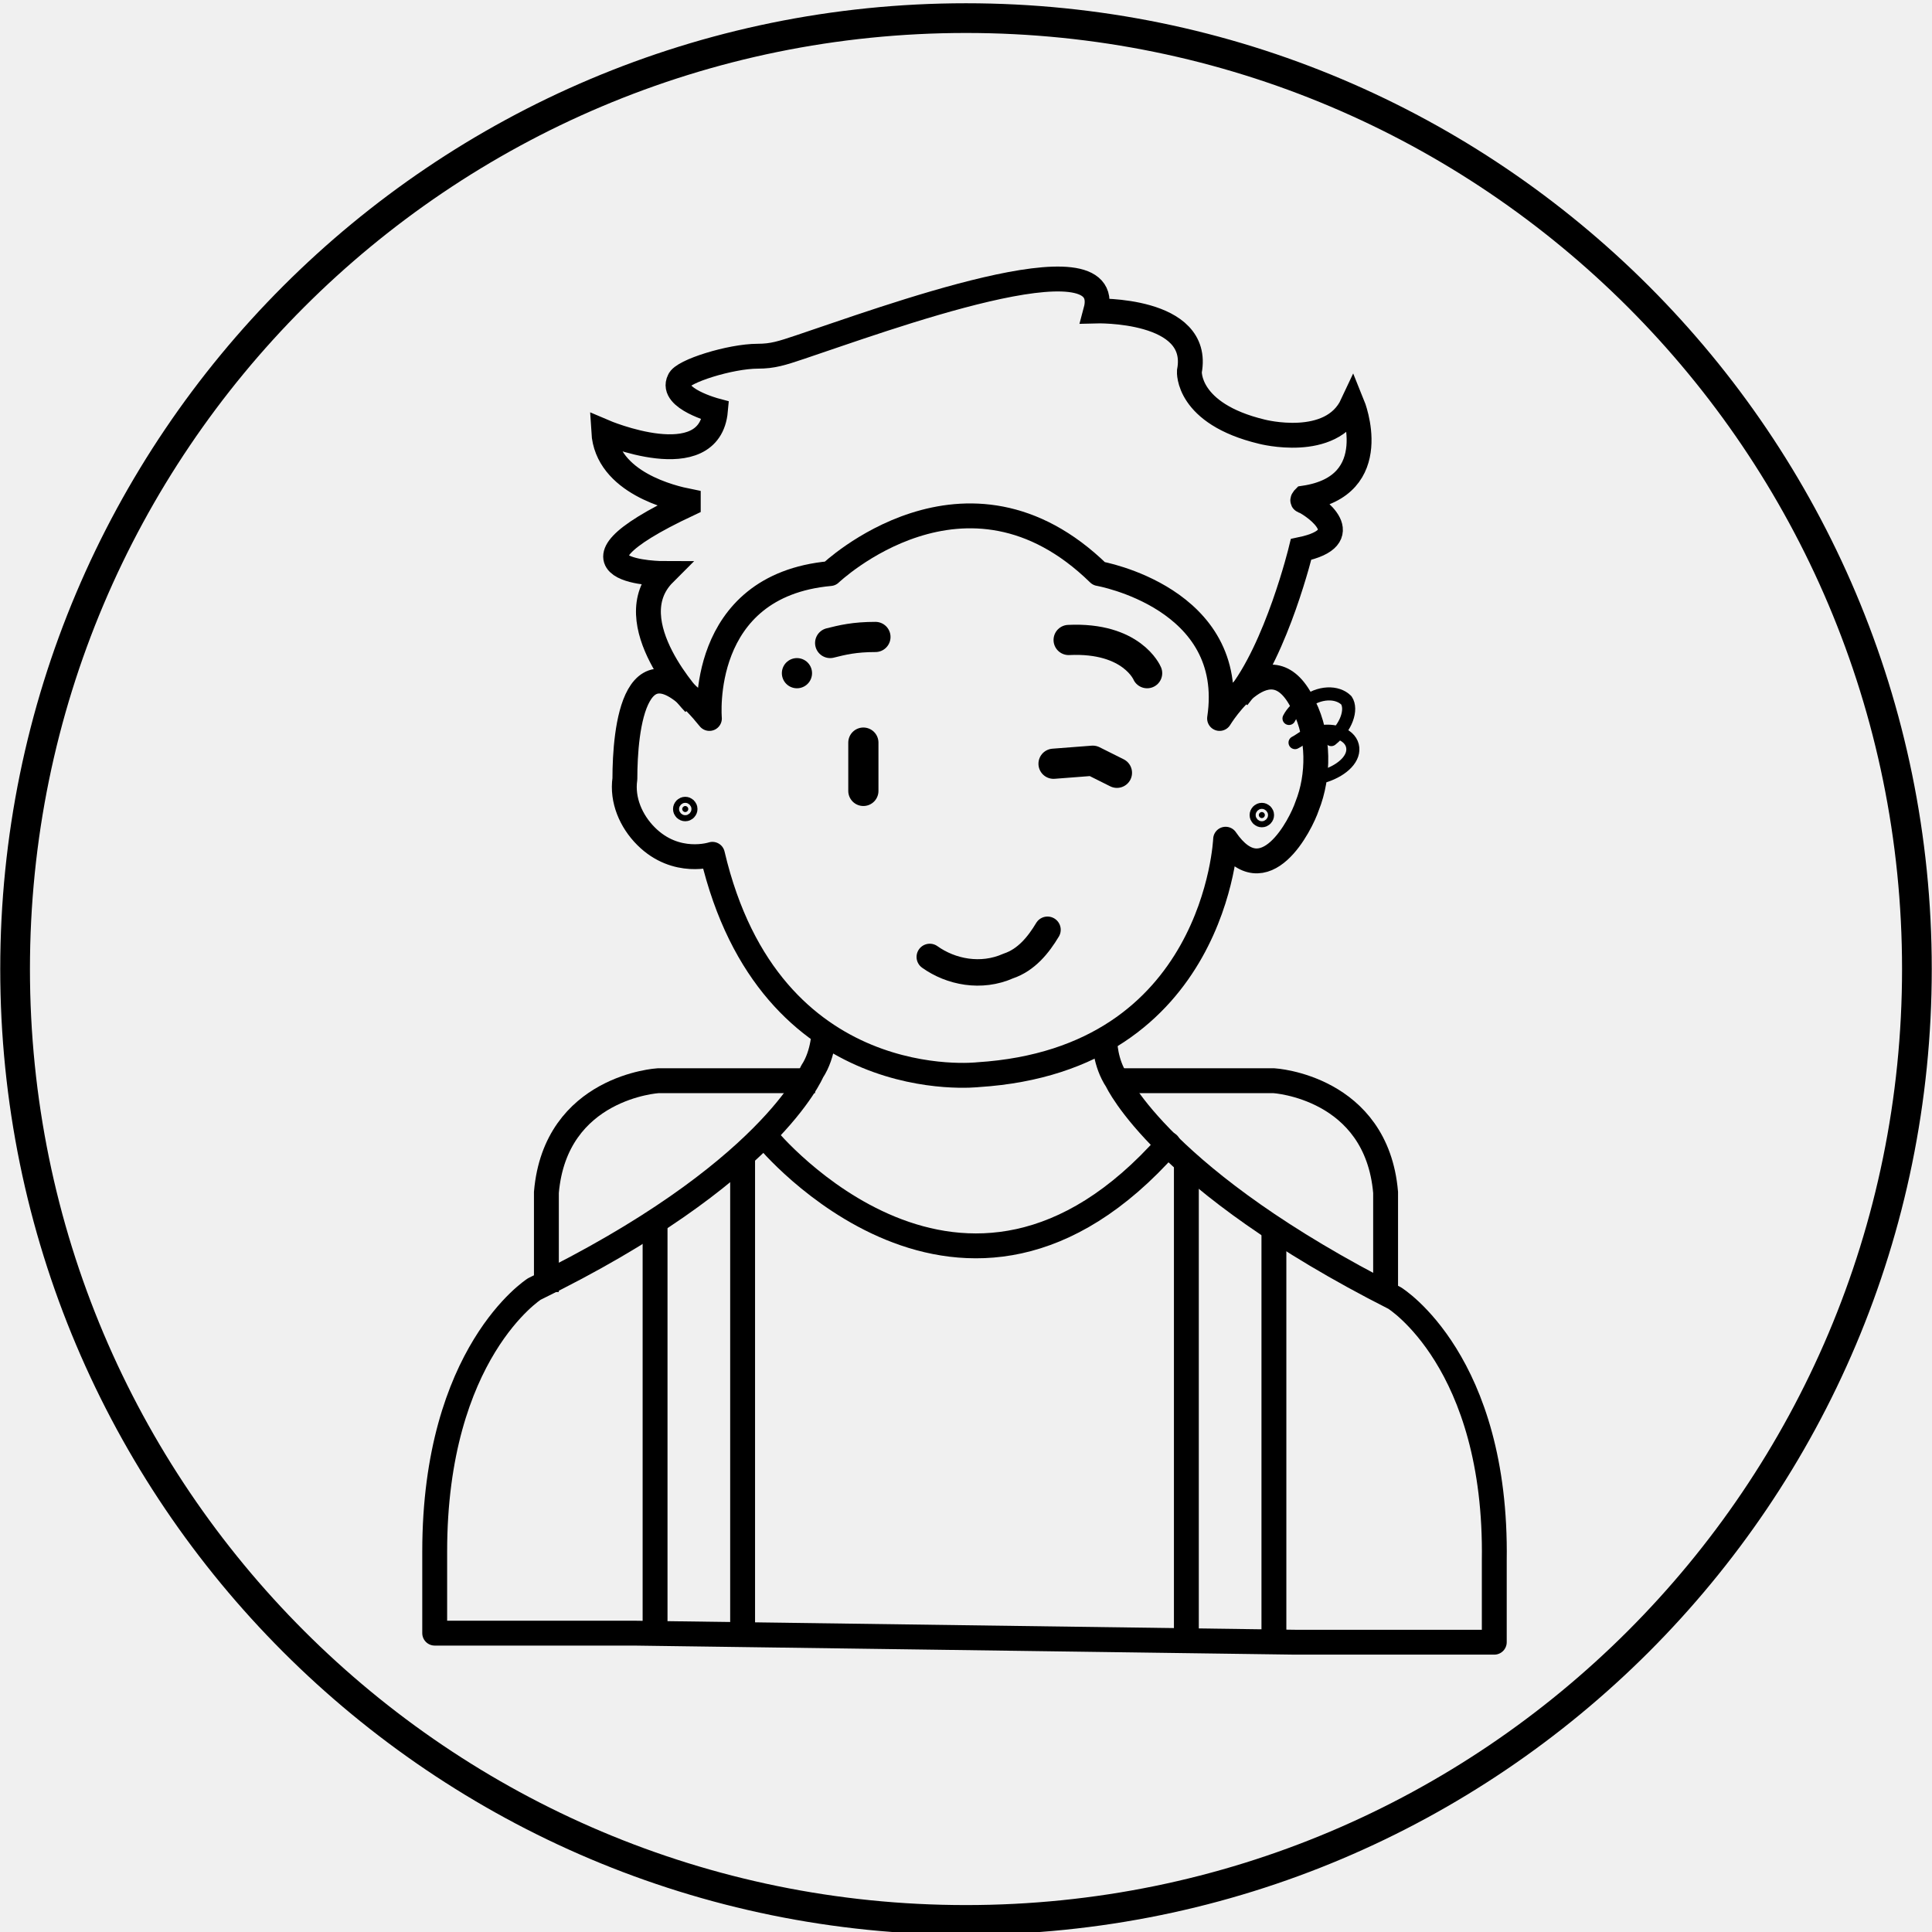
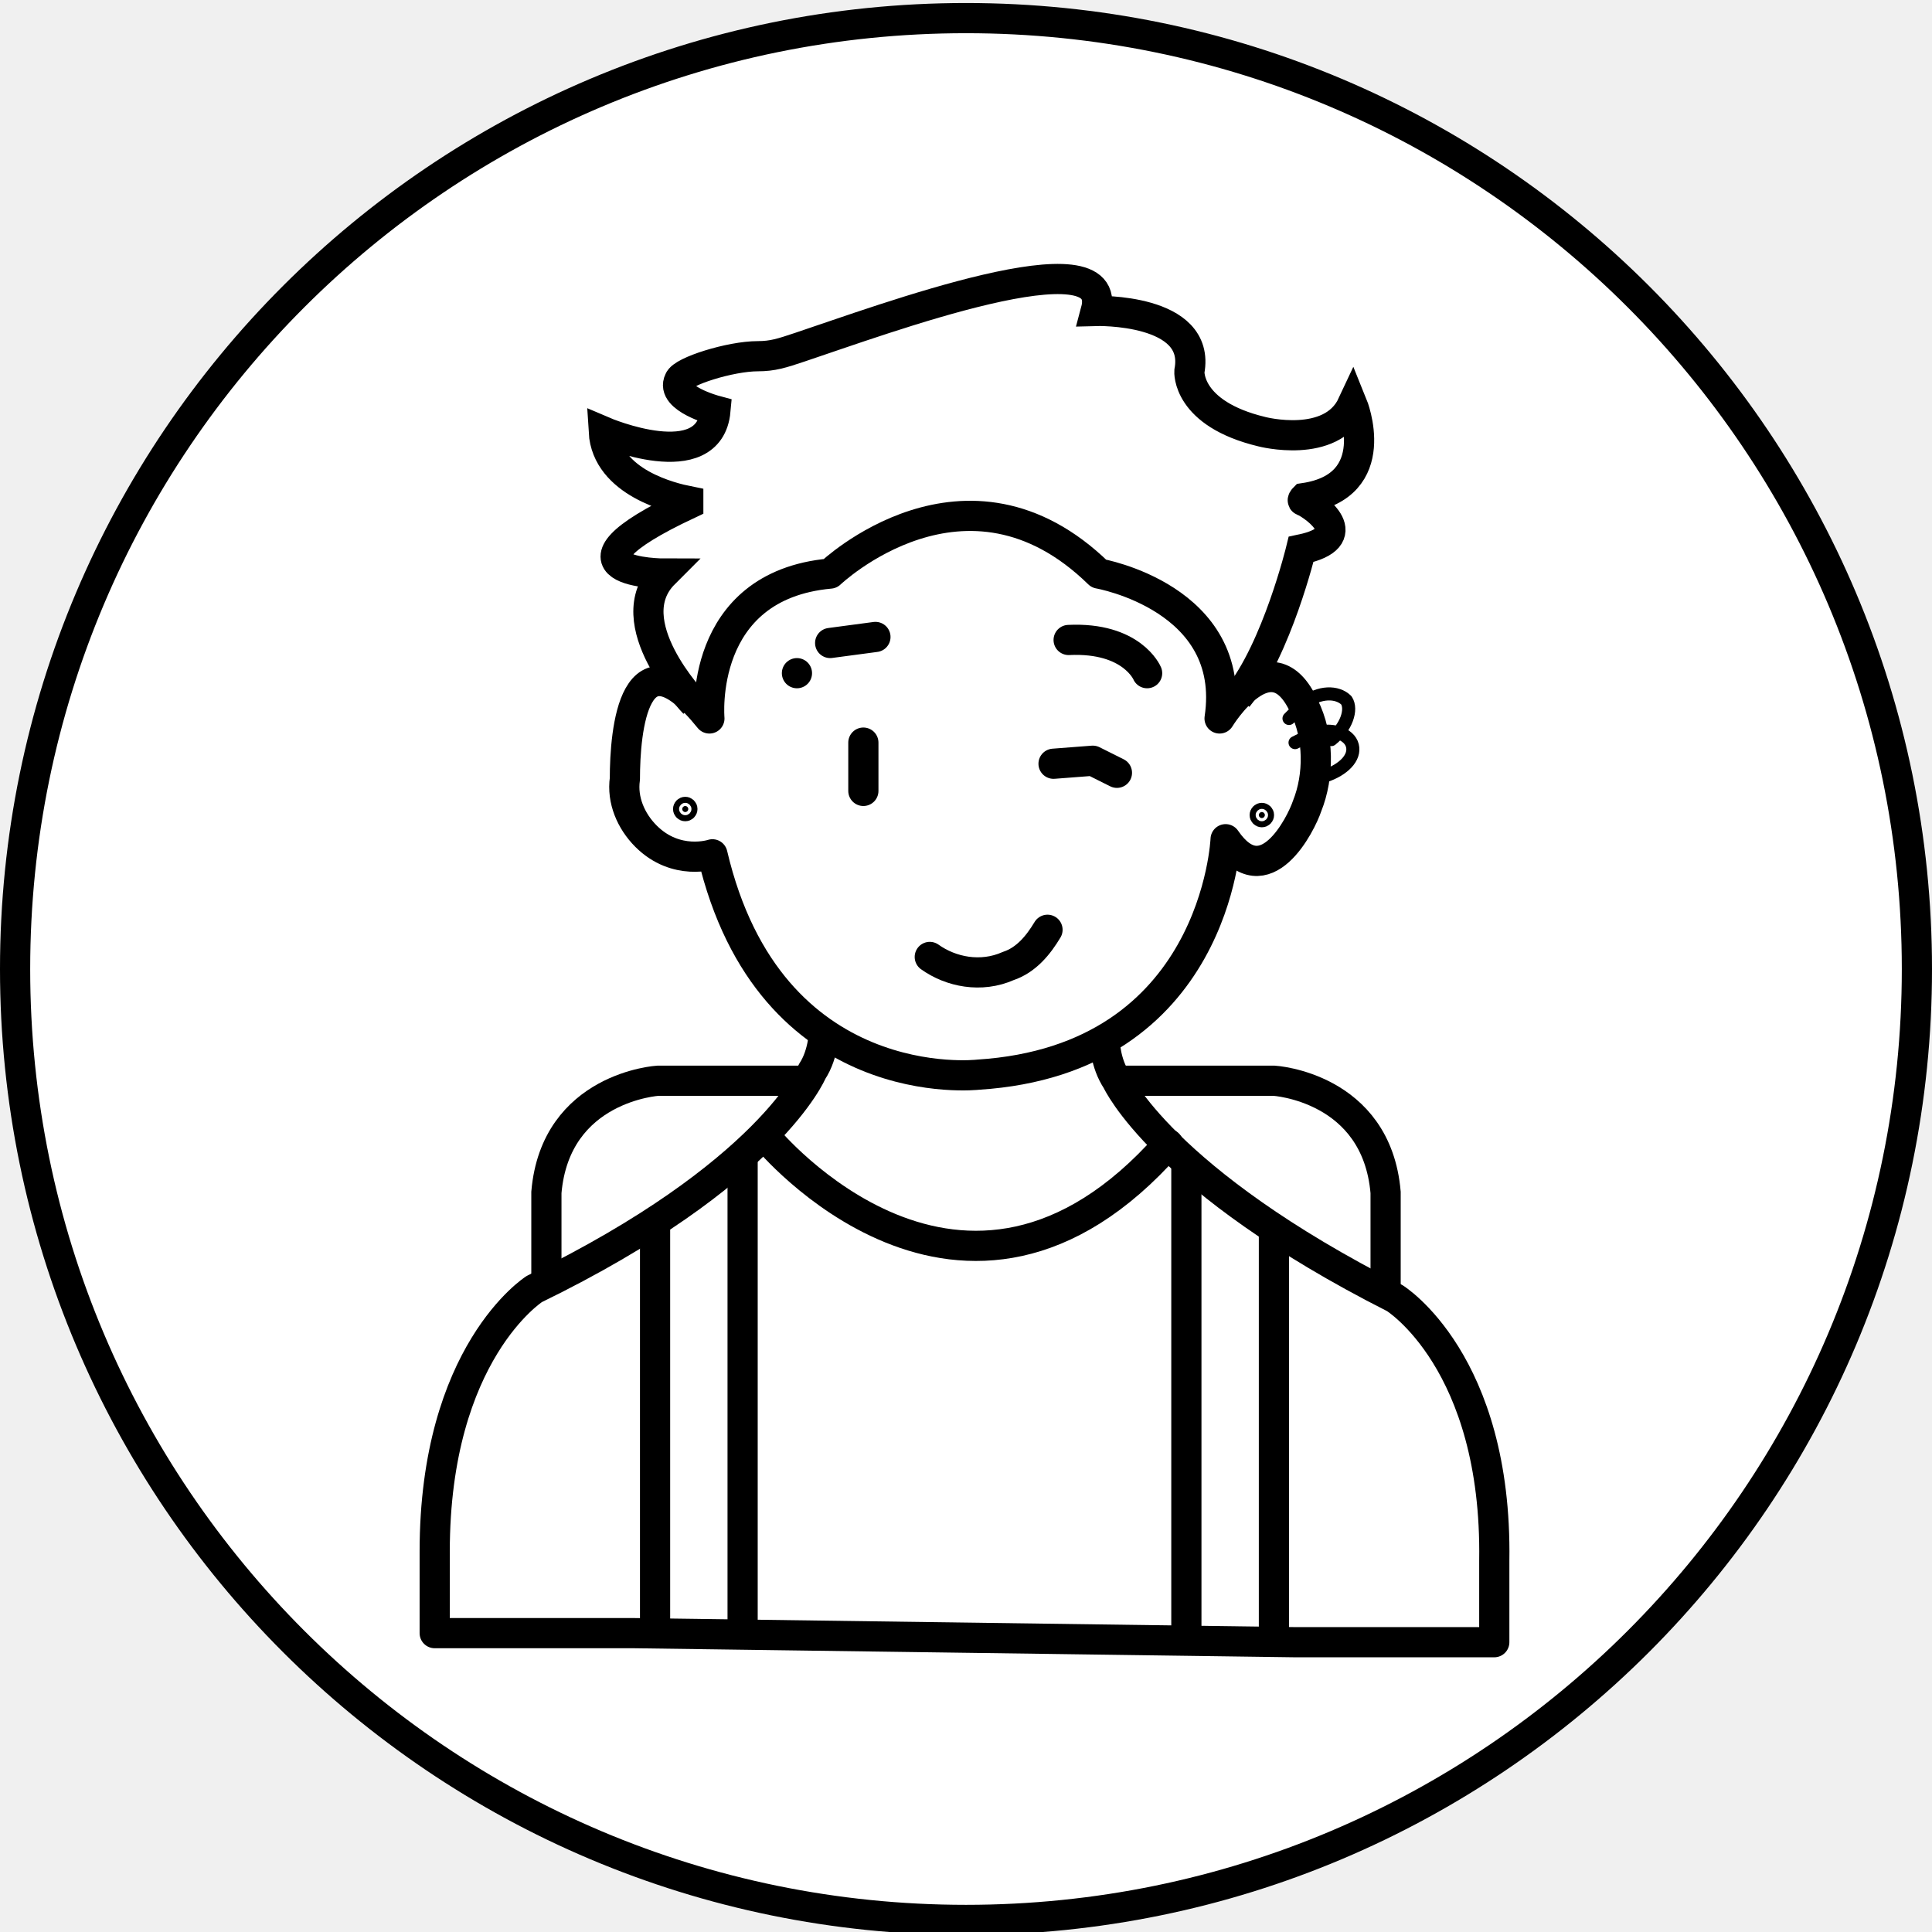
- <svg xmlns="http://www.w3.org/2000/svg" version="1.1" id="Слой_1" x="0px" y="0px" viewBox="0 0 64 64" style="enable-background:new 0 0 64 64;" xml:space="preserve">
-   <style type="text/css">
- 	.st0{fill:none;stroke:#000000;stroke-width:0.984;stroke-miterlimit:10;}
- 	.st1{fill:none;stroke:#000000;stroke-width:0.824;stroke-linecap:round;stroke-linejoin:round;stroke-miterlimit:10;}
- 	.st2{fill:none;stroke:#000000;stroke-width:0.824;stroke-miterlimit:10;}
- 	.st3{fill:none;stroke:#000000;stroke-width:0.824;stroke-linecap:round;stroke-miterlimit:10;}
- 	.st4{fill:none;stroke:#000000;stroke-width:0.824;stroke-linejoin:round;stroke-miterlimit:10;}
- 	.st5{stroke:#000000;stroke-width:0.824;stroke-miterlimit:10;}
- 	.st6{stroke:#000000;stroke-width:0.61;stroke-miterlimit:10;}
- 	.st7{fill:none;stroke:#000000;stroke-width:0.433;stroke-linecap:round;stroke-linejoin:round;stroke-miterlimit:10;}
- 	.st8{fill:none;}
- 	.st9{fill:none;stroke:#000000;stroke-width:0.876;stroke-linecap:round;stroke-linejoin:round;stroke-miterlimit:10;}
- 	.st10{stroke:#000000;stroke-linecap:round;stroke-miterlimit:10;}
- 	.st11{stroke:#000000;stroke-linecap:round;stroke-linejoin:round;stroke-miterlimit:10;}
- </style>
-   <circle class="st0" cx="32" cy="32.1" r="31.5" />
-   <g>
-     <path class="st1" d="M24.1,17.2" />
-     <path class="st1" d="M40.4,23.8c0,0,1.7-2.8,2.8-0.4c0.5,1,0.5,2.3,0.1,3.3c-0.2,0.6-1.4,3-2.7,1.1c0,0-0.3,7.3-8.2,7.8   c0,0-6.9,0.8-8.8-7.3c0,0-1.2,0.4-2.2-0.6c-0.5-0.5-0.8-1.2-0.7-1.9c0-1.6,0.3-5.1,2.8-2c0,0-0.4-4.4,4-4.8c0,0,4.5-4.3,8.9,0   C36.4,19,41,19.8,40.4,23.8z" />
-     <path class="st2" d="M27,36.3" />
-     <path class="st2" d="M27,33.9" />
-     <path class="st3" d="M19.5,54.5" />
-     <path class="st3" d="M19.5,52.4" />
-     <path class="st2" d="M37.1,34.3" />
-     <path class="st2" d="M37,37.1" />
-     <path class="st2" d="M37,37.1" />
-     <path class="st3" d="M43.9,54.5" />
-     <path class="st3" d="M43.8,52.4" />
-     <path class="st1" d="M25.4,37.7c0,0,6.5,7.9,13.3,0.2" />
-     <path class="st4" d="M36.6,34.5c0,0,0,0.7,0.4,1.3c0,0,1.5,3.3,9.2,7.2c0,0,3.4,2.1,3.3,8.7l0,2.7l-6.6,0L21,54.1l-6.6,0l0-2.7   c0-6.6,3.3-8.7,3.3-8.7c7.8-3.8,9.2-7.2,9.2-7.2c0.4-0.6,0.4-1.4,0.4-1.4" />
-     <path class="st2" d="M37,35.8h5.2c0,0,3.4,0.2,3.7,3.7v3.3" />
-     <path class="st2" d="M27,35.8h-5.2c0,0-3.4,0.2-3.7,3.7v3.3" />
-     <line class="st2" x1="21.7" y1="40.6" x2="21.7" y2="54.1" />
-     <line class="st2" x1="24.6" y1="38.4" x2="24.6" y2="54.2" />
-     <line class="st2" x1="42.2" y1="40.7" x2="42.2" y2="54.2" />
-     <line class="st2" x1="39.3" y1="38.5" x2="39.3" y2="54.3" />
-     <path class="st5" d="M36.4,20.3" />
-     <circle class="st6" cx="22.7" cy="26.8" r="0.1" />
-     <circle class="st6" cx="41.8" cy="27" r="0.1" />
-     <path class="st7" d="M42.7,23.8c0.1-0.2,0.3-0.4,0.5-0.5c0.5-0.4,1.1-0.4,1.4-0.1c0.2,0.3,0,0.9-0.5,1.3" />
-     <path class="st7" d="M42.9,24.6c0.2-0.1,0.4-0.3,0.6-0.3c0.6-0.2,1.2,0,1.3,0.4c0.1,0.4-0.3,0.8-0.9,1" />
-     <path class="st8" d="M22.9,21.1L22,17.9c0,0,1.1-0.8,1-2.3" />
-     <path class="st2" d="M23,23.3c0,0-2.6-2.7-1-4.3c0,0-4.1,0,0.8-2.3c0,0,0,0,0-0.1c-0.5-0.1-2.7-0.6-2.8-2.3c0,0,3.5,1.5,3.7-0.7   c0,0-1.5-0.4-1.2-1c0.1-0.3,1.7-0.8,2.6-0.8c0.5,0,0.8-0.1,1.4-0.3c2.7-0.9,10.5-3.8,9.8-1.2c0,0,3.5-0.1,3.1,2c0,0-0.1,1.4,2.4,2   c0,0,2.3,0.6,3-0.9c0,0,1.1,2.7-1.6,3.1c0,0-0.1,0.1,0,0.1c0.4,0.2,1.8,1.2-0.1,1.6c0,0-0.8,3.3-2.1,4.9" />
-   </g>
-   <path class="st9" d="M34.7,30.8c-0.3,0.5-0.7,1-1.3,1.2c-0.9,0.4-1.9,0.2-2.6-0.3" />
-   <line class="st10" x1="28.6" y1="24.6" x2="28.6" y2="26.2" />
-   <path class="st10" d="M27.5,21.3c0.4-0.1,0.8-0.2,1.5-0.2" />
-   <line class="st10" x1="26.4" y1="22.3" x2="26.4" y2="22.3" />
-   <path class="st10" d="M38,22.3c0,0-0.5-1.2-2.6-1.1" />
-   <polyline class="st11" points="34.9,25.3 36.2,25.2 37,25.6 " />
+ <svg xmlns="http://www.w3.org/2000/svg" xml:space="preserve" id="Слой_1" x="0" y="0" style="enable-background:new 0 0 64 64" version="1.1" viewBox="0 0 64 64">
+   <style>.st1{stroke-linecap:round;stroke-linejoin:round;fill:none}.st1,.st2,.st6,.st7{stroke:#000;stroke-miterlimit:10}.st2{fill:none}.st6,.st7{stroke-width:.61}.st7{fill:none;stroke-width:.433;stroke-linejoin:round;stroke-linecap:round}</style>
+   <circle cx="32" cy="32.1" r="31.5" style="fill:#fff;stroke:#000;stroke-miterlimit:10" />
+   <path d="M40.4 23.8s1.7-2.8 2.8-.4c.5 1 .5 2.3.1 3.3-.2.6-1.4 3-2.7 1.1 0 0-.3 7.3-8.2 7.8 0 0-6.9.8-8.8-7.3 0 0-1.2.4-2.2-.6-.5-.5-.8-1.2-.7-1.9 0-1.6.3-5.1 2.8-2 0 0-.4-4.4 4-4.8 0 0 4.5-4.3 8.9 0 0 0 4.6.8 4 4.8zm-15 13.9s6.5 7.9 13.3.2" class="st1" />
+   <path d="M36.6 34.5s0 .7.4 1.3c0 0 1.5 3.3 9.2 7.2 0 0 3.4 2.1 3.3 8.7v2.7h-6.6L21 54.1h-6.6v-2.7c0-6.6 3.3-8.7 3.3-8.7 7.8-3.8 9.2-7.2 9.2-7.2.4-.6.4-1.4.4-1.4" style="fill:none;stroke:#000;stroke-linejoin:round;stroke-miterlimit:10" />
+   <path d="M37 35.8h5.2s3.4.2 3.7 3.7v3.3m-18.9-7h-5.2s-3.4.2-3.7 3.7v3.3m3.6-2.2v13.5m2.9-15.7v15.8m17.6-13.5v13.5m-2.9-15.7v15.8" class="st2" />
+   <circle cx="22.7" cy="26.8" r=".1" class="st6" />
+   <circle cx="41.8" cy="27" r=".1" class="st6" />
+   <path d="m42.7 23.8.5-.5c.5-.4 1.1-.4 1.4-.1.2.3 0 .9-.5 1.3" class="st7" />
+   <path d="m42.9 24.6.6-.3c.6-.2 1.2 0 1.3.4.1.4-.3.8-.9 1" class="st7" />
+   <path d="m22.9 21.1-.9-3.2s1.1-.8 1-2.3" style="fill:none" />
+   <path d="M23 23.3s-2.6-2.7-1-4.3c0 0-4.1 0 .8-2.3v-.1c-.5-.1-2.7-.6-2.8-2.3 0 0 3.5 1.5 3.7-.7 0 0-1.5-.4-1.2-1 .1-.3 1.7-.8 2.6-.8.5 0 .8-.1 1.4-.3 2.7-.9 10.5-3.8 9.8-1.2 0 0 3.5-.1 3.1 2 0 0-.1 1.4 2.4 2 0 0 2.3.6 3-.9 0 0 1.1 2.7-1.6 3.1 0 0-.1.1 0 .1.4.2 1.8 1.2-.1 1.6 0 0-.8 3.3-2.1 4.9" class="st2" />
+   <path d="M34.7 30.8c-.3.5-.7 1-1.3 1.2-.9.4-1.9.2-2.6-.3" class="st1" />
+   <path d="M28.6 24.6v1.6m-1.1-4.9 1.5-.2m-2.6 1.2h0m11.6 0s-.5-1.2-2.6-1.1" style="stroke:#000;stroke-linecap:round;stroke-miterlimit:10" />
+   <path d="m34.9 25.3 1.3-.1.8.4" style="stroke:#000;stroke-linecap:round;stroke-linejoin:round;stroke-miterlimit:10" />
</svg>
